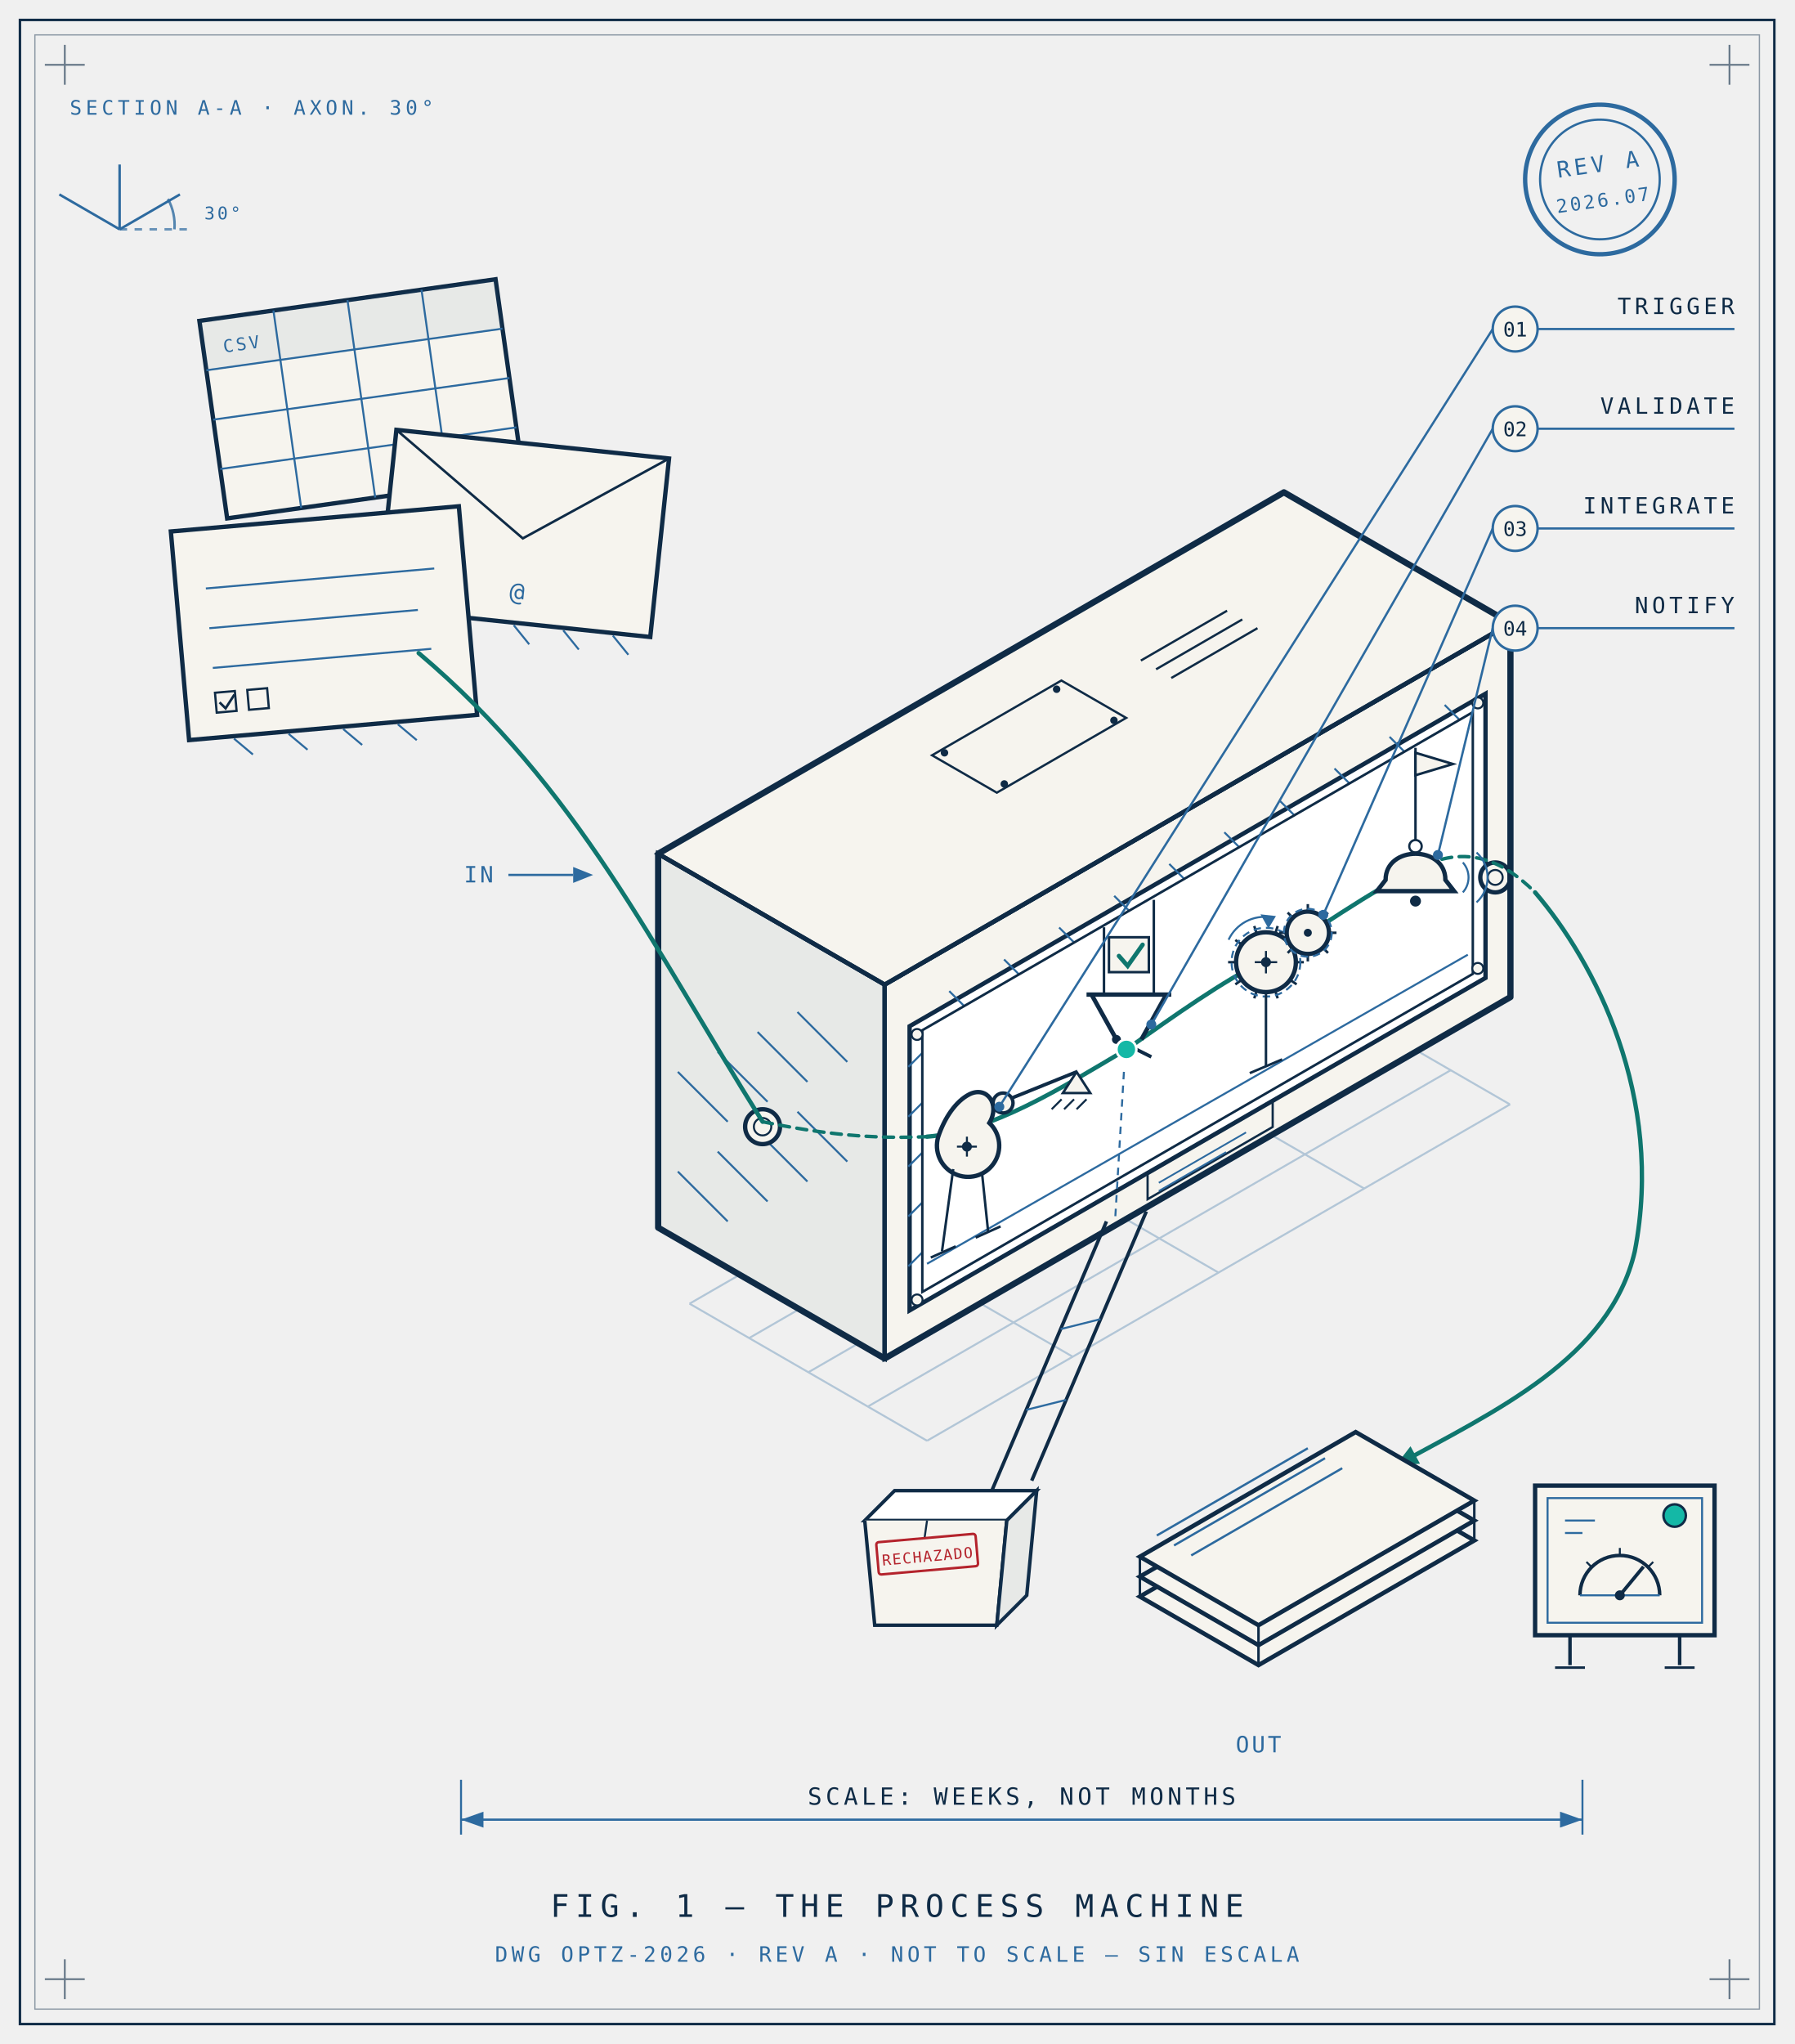
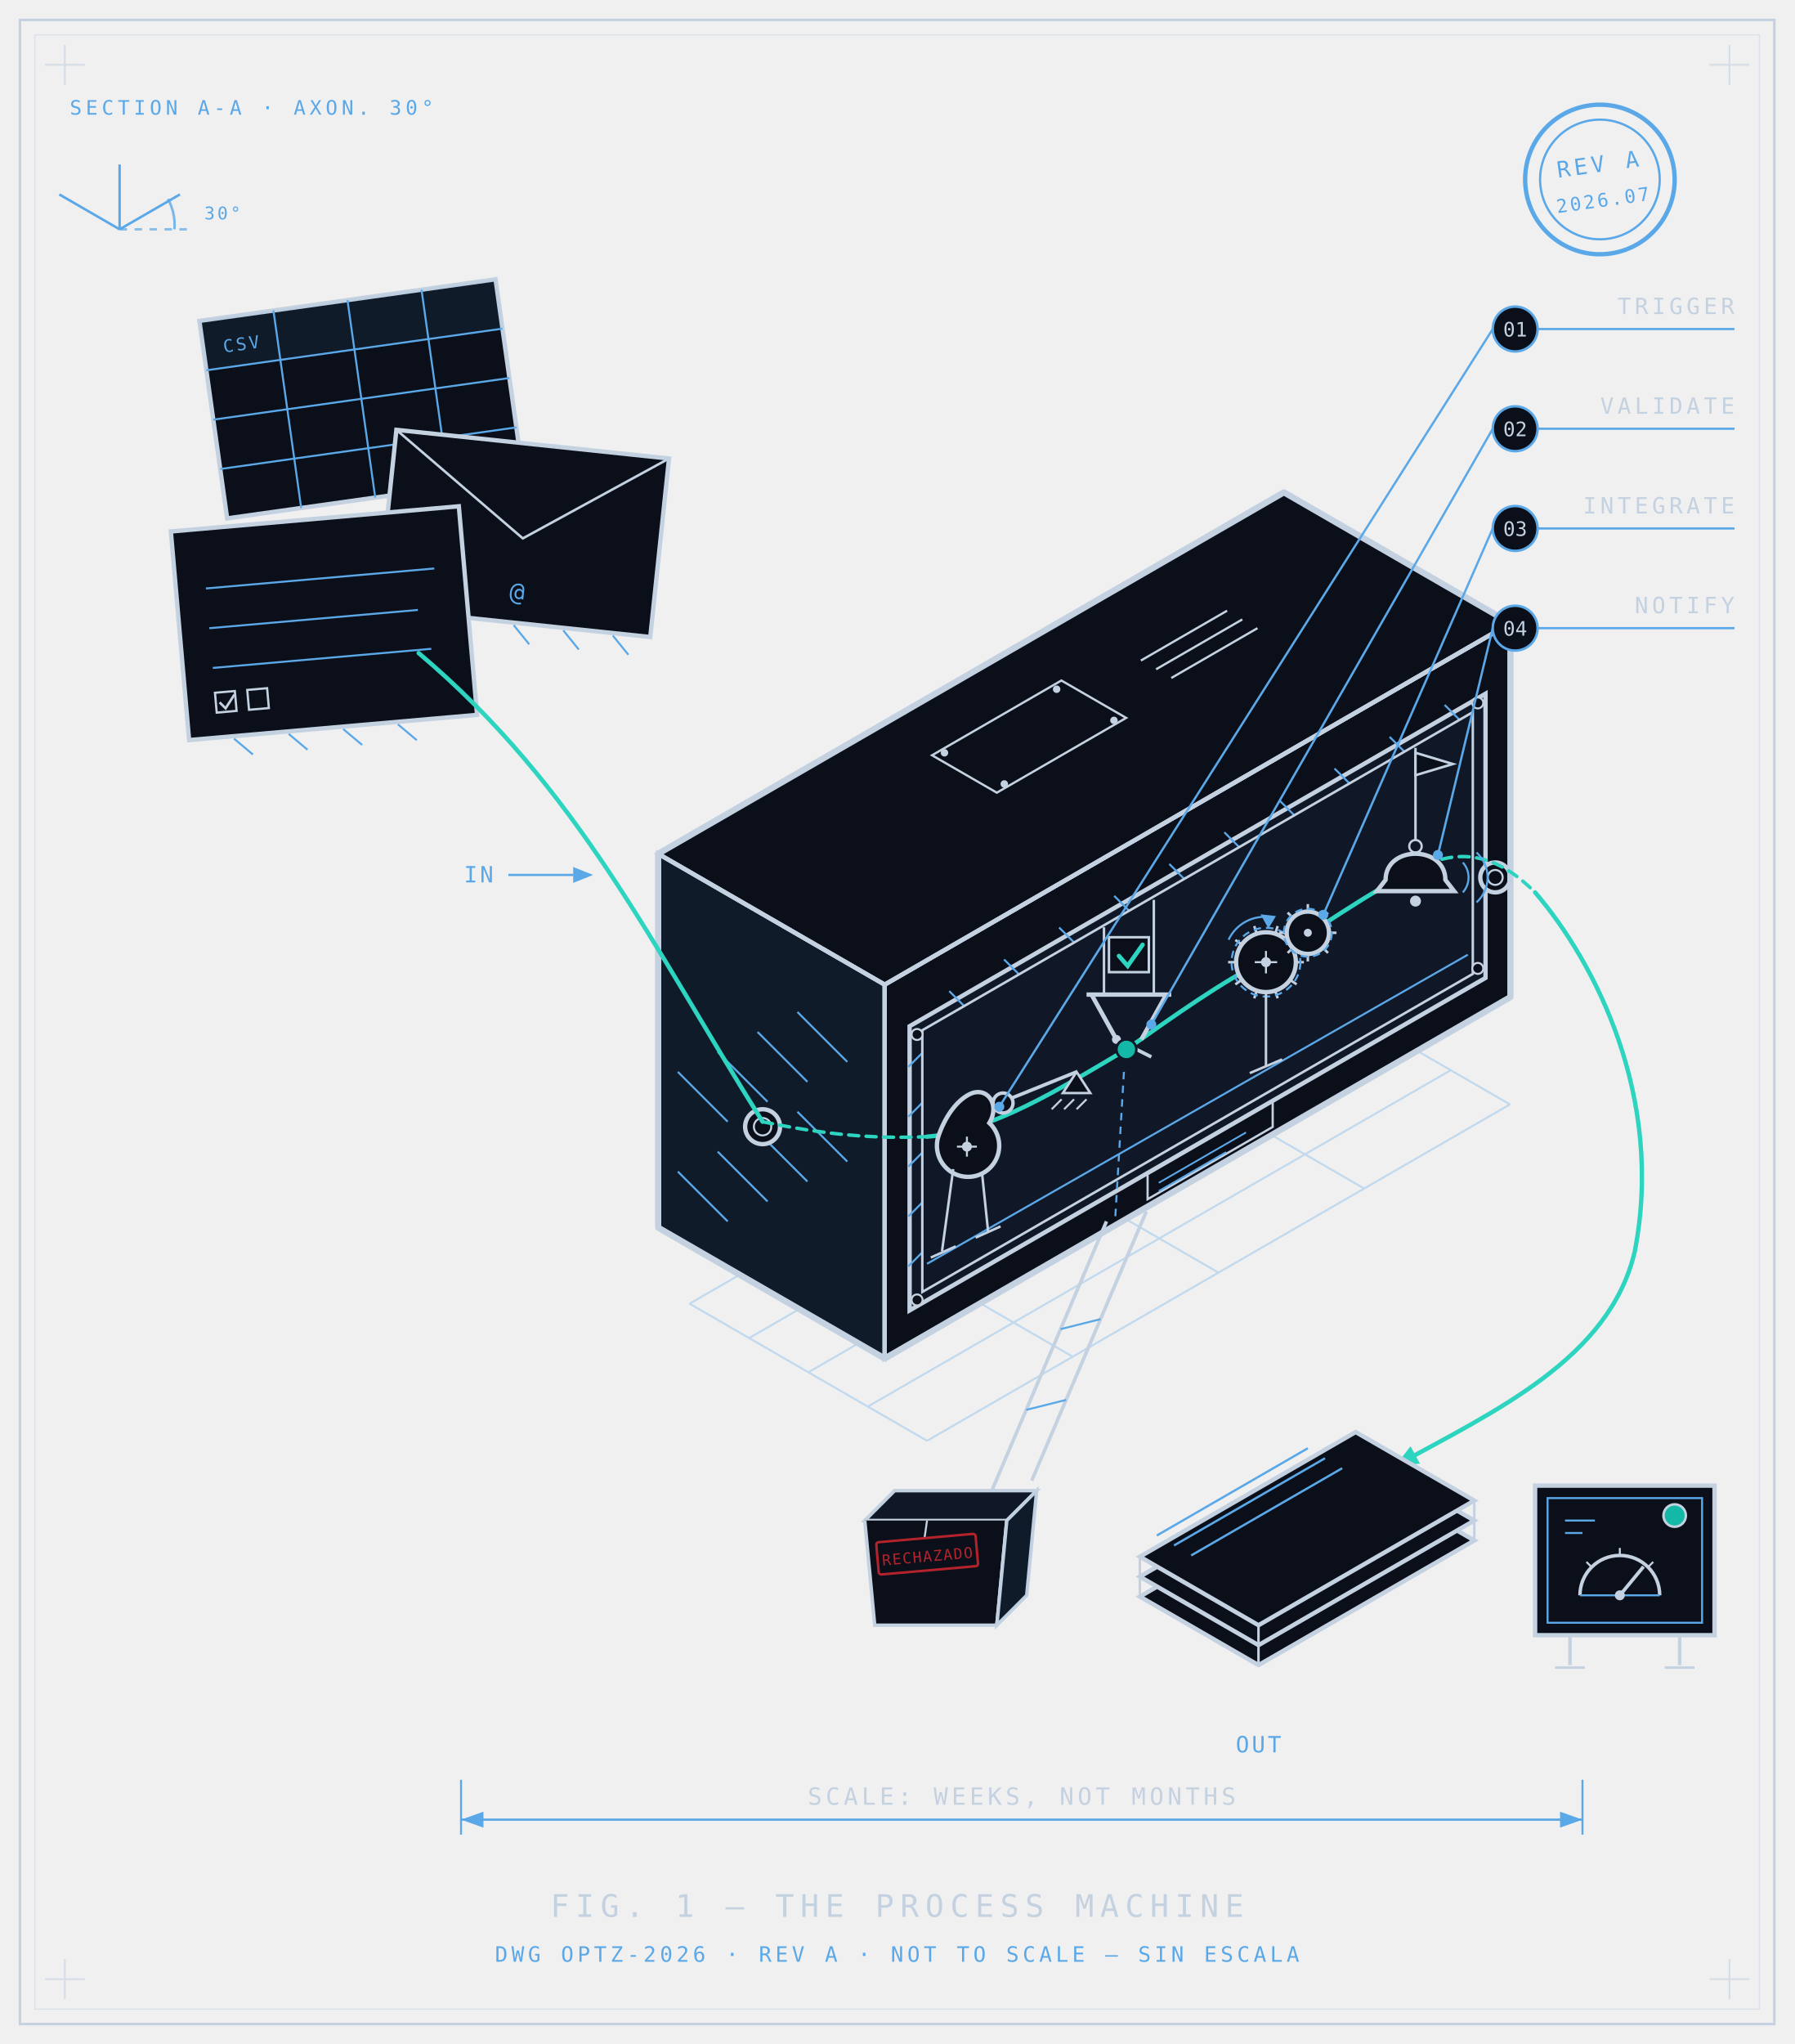
<svg xmlns="http://www.w3.org/2000/svg" viewBox="0 0 720 820" font-family="IBM Plex Mono, monospace" role="img" aria-labelledby="hbT hbD">
  <style>#hb-fig1 path,#hb-fig1 line,#hb-fig1 rect,#hb-fig1 circle,#hb-fig1 polygon{vector-effect:non-scaling-stroke}</style>
  <g id="hb-fig1">
-     <g fill="none" stroke="#0F2B46">
+     <g fill="none" stroke="#C4D1E0">
      <rect x="8" y="8" width="704" height="804" stroke-width="1" />
      <rect x="14" y="14" width="692" height="792" stroke-width="0.5" opacity="0.45" />
      <path stroke-width="0.75" opacity="0.6" d="M18 26H34M26 18V34 M686 26H702M694 18V34 M18 794H34M26 786V802 M686 794H702M694 786V802" />
    </g>
-     <text x="28" y="46" font-size="8" fill="#2D6A9F" letter-spacing="1.6">SECTION A-A · AXON. 30°</text>
-     <g fill="none" stroke="#2D6A9F" stroke-width="1">
+     <text x="28" y="46" font-size="8" fill="#5BA8E8" letter-spacing="1.6">SECTION A-A · AXON. 30°</text>
+     <g fill="none" stroke="#5BA8E8" stroke-width="1">
      <path d="M48 92V66 M48 92L72.2 78 M48 92L23.8 78" />
      <path d="M48 92H78" stroke-dasharray="3 3" opacity="0.7" />
      <path d="M70 92A22 22 0 0 0 67.4 79.8" opacity="0.8" />
    </g>
-     <text x="82" y="88" font-size="7" fill="#2D6A9F" letter-spacing="1">30°</text>
+     <text x="82" y="88" font-size="7" fill="#5BA8E8" letter-spacing="1">30°</text>
    <g transform="rotate(-8 642 72)">
-       <circle cx="642" cy="72" r="30" fill="none" stroke="#2D6A9F" stroke-width="1.75" />
-       <circle cx="642" cy="72" r="24" fill="none" stroke="#2D6A9F" stroke-width="0.9" />
-       <text x="642" y="69" font-size="9" fill="#2D6A9F" text-anchor="middle" letter-spacing="1.5">REV A</text>
-       <text x="642" y="83" font-size="7.5" fill="#2D6A9F" text-anchor="middle" letter-spacing="1">2026.07</text>
-     </g>
-     <g stroke="#2D6A9F" stroke-width="0.8" opacity="0.32" fill="none">
+       <circle cx="642" cy="72" r="30" fill="none" stroke="#5BA8E8" stroke-width="1.75" />
+       <circle cx="642" cy="72" r="24" fill="none" stroke="#5BA8E8" stroke-width="0.9" />
+       <text x="642" y="69" font-size="9" fill="#5BA8E8" text-anchor="middle" letter-spacing="1.5">REV A</text>
+       <text x="642" y="83" font-size="7.5" fill="#5BA8E8" text-anchor="middle" letter-spacing="1">2026.07</text>
+     </g>
+     <g stroke="#5BA8E8" stroke-width="0.8" opacity="0.32" fill="none">
      <path d="M372 578L606 443 M348.2 564.3L582.2 429.3 M324.4 550.5L558.4 415.5 M300.6 536.8L534.6 401.8 M276.7 523L510.7 388" />
      <path d="M372 578L276.7 523 M430.5 544.3L335.2 489.3 M488.9 510.5L393.6 455.5 M547.4 476.8L452.1 421.8 M605.8 443L510.5 388" />
    </g>
    <g class="ill-draw">
      <g transform="rotate(-8 145 160)">
-         <rect x="85" y="120" width="120" height="80" fill="#F6F4EE" stroke="#0F2B46" stroke-width="1.75" />
-         <rect x="85" y="120" width="120" height="20" fill="#2D6A9F" opacity="0.08" />
-         <path d="M85 140H205 M85 160H205 M85 180H205 M115 120V200 M145 120V200 M175 120V200" fill="none" stroke="#2D6A9F" stroke-width="0.8" />
-         <text x="93" y="134" font-size="7" fill="#2D6A9F" letter-spacing="1">CSV</text>
+         <rect x="85" y="120" width="120" height="80" fill="#0A0F1A" stroke="#C4D1E0" stroke-width="1.75" />
+         <rect x="85" y="120" width="120" height="20" fill="#5BA8E8" opacity="0.08" />
+         <path d="M85 140H205 M85 160H205 M85 180H205 M115 120V200 M145 120V200 M175 120V200" fill="none" stroke="#5BA8E8" stroke-width="0.8" />
+         <text x="93" y="134" font-size="7" fill="#5BA8E8" letter-spacing="1">CSV</text>
      </g>
      <g transform="rotate(6 210 214)">
-         <rect x="155" y="178" width="110" height="72" fill="#F6F4EE" stroke="#0F2B46" stroke-width="1.75" />
-         <path d="M155 178L210 216L265 178" fill="none" stroke="#0F2B46" stroke-width="1" />
-         <text x="210" y="241" font-size="10" fill="#2D6A9F" text-anchor="middle">@</text>
-         <path d="M250 251l7 7 M230 251l7 7 M210 251l7 7" stroke="#2D6A9F" stroke-width="0.8" />
+         <rect x="155" y="178" width="110" height="72" fill="#0A0F1A" stroke="#C4D1E0" stroke-width="1.75" />
+         <path d="M155 178L210 216L265 178" fill="none" stroke="#C4D1E0" stroke-width="1" />
+         <text x="210" y="241" font-size="10" fill="#5BA8E8" text-anchor="middle">@</text>
+         <path d="M250 251l7 7 M230 251l7 7 M210 251l7 7" stroke="#5BA8E8" stroke-width="0.8" />
      </g>
      <g transform="rotate(-5 130 250)">
-         <rect x="72" y="208" width="116" height="84" fill="#F6F4EE" stroke="#0F2B46" stroke-width="1.75" />
-         <path d="M84 232H176 M84 248H168 M84 264H172" fill="none" stroke="#2D6A9F" stroke-width="0.8" />
-         <rect x="84" y="274" width="8" height="8" fill="none" stroke="#0F2B46" stroke-width="0.9" />
-         <rect x="97" y="274" width="8" height="8" fill="none" stroke="#0F2B46" stroke-width="0.9" />
-         <path d="M85.5 278l2.2 2.6 4-5.2" fill="none" stroke="#0F2B46" stroke-width="1" />
-         <path d="M90 293l7 7 M112 293l7 7 M134 293l7 7 M156 293l7 7" stroke="#2D6A9F" stroke-width="0.8" />
-       </g>
-     </g>
-     <text x="198" y="354" font-size="9" fill="#2D6A9F" text-anchor="end" letter-spacing="1">IN</text>
-     <path d="M204 351H230" stroke="#2D6A9F" stroke-width="0.9" />
-     <polygon points="238,351 230,347.8 230,354.2" fill="#2D6A9F" />
-     <g class="ill-draw">
-       <path d="M355 545L606.1 400L606.1 250L355 395Z" fill="#F6F4EE" stroke="#0F2B46" stroke-width="1.75" />
-       <path d="M355 545L264.1 492.5L264.1 342.5L355 395Z" fill="#F6F4EE" stroke="#0F2B46" stroke-width="1.75" />
-       <path d="M355 395L606.1 250L515.2 197.5L264.1 342.5Z" fill="#F6F4EE" stroke="#0F2B46" stroke-width="1.75" />
-       <path d="M355 545L264.1 492.5L264.1 342.5L355 395Z" fill="#2D6A9F" opacity="0.08" stroke="none" />
-       <path d="M272 470l20 20 M288 462l20 20 M304 454l20 20 M320 446l20 20 M272 430l20 20 M288 422l20 20 M304 414l20 20 M320 406l20 20" stroke="#2D6A9F" stroke-width="0.8" fill="none" />
-       <path d="M400 318L451.9 288L425.9 273L374 303Z" fill="none" stroke="#0F2B46" stroke-width="0.9" />
-       <circle cx="403" cy="314.5" r="1.5" fill="#0F2B46" />
-       <circle cx="447" cy="289" r="1.5" fill="#0F2B46" />
-       <circle cx="424" cy="276.5" r="1.5" fill="#0F2B46" />
-       <circle cx="379" cy="302" r="1.5" fill="#0F2B46" />
-       <path d="M470 272L504.6 252 M463.9 268.5L498.5 248.5 M457.8 265L492.4 245" stroke="#0F2B46" stroke-width="0.9" fill="none" />
-       <path d="M365 525.7L596.1 392.3L596.1 278.3L365 411.7Z" fill="#FFFFFF" stroke="#0F2B46" stroke-width="1.75" />
-       <g stroke="#2D6A9F" stroke-width="0.8" fill="none">
+         <rect x="72" y="208" width="116" height="84" fill="#0A0F1A" stroke="#C4D1E0" stroke-width="1.75" />
+         <path d="M84 232H176 M84 248H168 M84 264H172" fill="none" stroke="#5BA8E8" stroke-width="0.8" />
+         <rect x="84" y="274" width="8" height="8" fill="none" stroke="#C4D1E0" stroke-width="0.9" />
+         <rect x="97" y="274" width="8" height="8" fill="none" stroke="#C4D1E0" stroke-width="0.9" />
+         <path d="M85.5 278l2.2 2.6 4-5.2" fill="none" stroke="#C4D1E0" stroke-width="1" />
+         <path d="M90 293l7 7 M112 293l7 7 M134 293l7 7 M156 293l7 7" stroke="#5BA8E8" stroke-width="0.8" />
+       </g>
+     </g>
+     <text x="198" y="354" font-size="9" fill="#5BA8E8" text-anchor="end" letter-spacing="1">IN</text>
+     <path d="M204 351H230" stroke="#5BA8E8" stroke-width="0.9" />
+     <polygon points="238,351 230,347.8 230,354.2" fill="#5BA8E8" />
+     <g class="ill-draw">
+       <path d="M355 545L606.1 400L606.1 250L355 395Z" fill="#0A0F1A" stroke="#C4D1E0" stroke-width="1.75" />
+       <path d="M355 545L264.1 492.5L264.1 342.5L355 395Z" fill="#0A0F1A" stroke="#C4D1E0" stroke-width="1.75" />
+       <path d="M355 395L606.1 250L515.2 197.5L264.1 342.5Z" fill="#0A0F1A" stroke="#C4D1E0" stroke-width="1.75" />
+       <path d="M355 545L264.1 492.5L264.1 342.5L355 395Z" fill="#5BA8E8" opacity="0.08" stroke="none" />
+       <path d="M272 470l20 20 M288 462l20 20 M304 454l20 20 M320 446l20 20 M272 430l20 20 M288 422l20 20 M304 414l20 20 M320 406l20 20" stroke="#5BA8E8" stroke-width="0.8" fill="none" />
+       <path d="M400 318L451.9 288L425.9 273L374 303Z" fill="none" stroke="#C4D1E0" stroke-width="0.9" />
+       <circle cx="403" cy="314.5" r="1.5" fill="#C4D1E0" />
+       <circle cx="447" cy="289" r="1.5" fill="#C4D1E0" />
+       <circle cx="424" cy="276.5" r="1.5" fill="#C4D1E0" />
+       <circle cx="379" cy="302" r="1.5" fill="#C4D1E0" />
+       <path d="M470 272L504.6 252 M463.9 268.5L498.5 248.5 M457.8 265L492.4 245" stroke="#C4D1E0" stroke-width="0.9" fill="none" />
+       <path d="M365 525.7L596.1 392.3L596.1 278.3L365 411.7Z" fill="#101828" stroke="#C4D1E0" stroke-width="1.75" />
+       <g stroke="#5BA8E8" stroke-width="0.8" fill="none">
        <path d="M380.9 397.6l6 6 M402.9 384.9l6 6 M425 372.1l6 6 M447.1 359.4l6 6 M469.2 346.6l6 6 M491.3 333.9l6 6 M513.4 321.1l6 6 M535.5 308.3l6 6 M557.6 295.6l6 6 M579.7 282.8l6 6" />
        <path d="M364.5 428l6-6 M364.5 448l6-6 M364.5 468l6-6 M364.5 488l6-6 M364.5 508l6-6" />
      </g>
-       <path d="M370.1 518.3L591 390.7L591 285.7L370.1 413.3Z" fill="#FFFFFF" stroke="#0F2B46" stroke-width="1" />
-       <circle cx="368" cy="521.5" r="2.2" fill="#F6F4EE" stroke="#0F2B46" stroke-width="0.8" />
-       <circle cx="593" cy="388.5" r="2.2" fill="#F6F4EE" stroke="#0F2B46" stroke-width="0.8" />
-       <circle cx="593" cy="282" r="2.2" fill="#F6F4EE" stroke="#0F2B46" stroke-width="0.8" />
-       <circle cx="368" cy="415" r="2.2" fill="#F6F4EE" stroke="#0F2B46" stroke-width="0.8" />
-       <path d="M372 507L589 383" stroke="#2D6A9F" stroke-width="0.8" fill="none" />
-       <path d="M460.5 481.1L510.7 452.1L510.7 442.1L460.5 471.1Z" fill="#F6F4EE" stroke="#0F2B46" stroke-width="0.9" />
-       <path d="M465 474.5L500 454.3 M465 477.8L492 462.2" stroke="#2D6A9F" stroke-width="0.7" fill="none" />
-       <circle cx="306" cy="452" r="7" fill="#F6F4EE" stroke="#0F2B46" stroke-width="1.75" />
-       <circle cx="306" cy="452" r="3.5" fill="none" stroke="#0F2B46" stroke-width="0.8" />
-       <circle cx="600" cy="352" r="6" fill="#F6F4EE" stroke="#0F2B46" stroke-width="1.75" />
-       <circle cx="600" cy="352" r="3" fill="none" stroke="#0F2B46" stroke-width="0.8" />
-       <path d="M355 545L606.1 400L606.1 250L515.2 197.5L264.1 342.5L264.1 492.5Z" fill="none" stroke="#0F2B46" stroke-width="2.5" stroke-linejoin="round" />
-       <path d="M355 545V395 M355 395L606.1 250 M355 395L264.1 342.5" fill="none" stroke="#0F2B46" stroke-width="1.75" />
+       <path d="M370.1 518.3L591 390.7L591 285.7L370.1 413.3Z" fill="#101828" stroke="#C4D1E0" stroke-width="1" />
+       <circle cx="368" cy="521.5" r="2.2" fill="#0A0F1A" stroke="#C4D1E0" stroke-width="0.8" />
+       <circle cx="593" cy="388.5" r="2.2" fill="#0A0F1A" stroke="#C4D1E0" stroke-width="0.8" />
+       <circle cx="593" cy="282" r="2.2" fill="#0A0F1A" stroke="#C4D1E0" stroke-width="0.8" />
+       <circle cx="368" cy="415" r="2.2" fill="#0A0F1A" stroke="#C4D1E0" stroke-width="0.8" />
+       <path d="M372 507L589 383" stroke="#5BA8E8" stroke-width="0.8" fill="none" />
+       <path d="M460.5 481.1L510.7 452.1L510.7 442.1L460.5 471.1Z" fill="#0A0F1A" stroke="#C4D1E0" stroke-width="0.9" />
+       <path d="M465 474.5L500 454.3 M465 477.8L492 462.2" stroke="#5BA8E8" stroke-width="0.7" fill="none" />
+       <circle cx="306" cy="452" r="7" fill="#0A0F1A" stroke="#C4D1E0" stroke-width="1.75" />
+       <circle cx="306" cy="452" r="3.5" fill="none" stroke="#C4D1E0" stroke-width="0.8" />
+       <circle cx="600" cy="352" r="6" fill="#0A0F1A" stroke="#C4D1E0" stroke-width="1.75" />
+       <circle cx="600" cy="352" r="3" fill="none" stroke="#C4D1E0" stroke-width="0.8" />
+       <path d="M355 545L606.1 400L606.1 250L515.2 197.5L264.1 342.5L264.1 492.5Z" fill="none" stroke="#C4D1E0" stroke-width="2.5" stroke-linejoin="round" />
+       <path d="M355 545V395 M355 395L606.1 250 M355 395L264.1 342.5" fill="none" stroke="#C4D1E0" stroke-width="1.75" />
    </g>
    <path id="hb-flow-path" data-role="flow-motion" fill="none" stroke="none" d="M168 262C232 316 262 380 306 450C330 455 350 457 372 456C398 454 425 437 452 421C472 407 490 394 508 385C528 374 548 358 572 347C588 340 602 344 616 358C640 386 668 440 656 502C646 545 600 566 560 588" />
-     <g fill="none" stroke="#0F766E" stroke-linecap="round">
+     <g fill="none" stroke="#2DD4BF" stroke-linecap="round">
      <path class="ill-draw" stroke-width="1.75" d="M168 262C232 316 262 380 306 450" />
      <path class="ill-draw" stroke-width="1.4" stroke-dasharray="4 3" d="M306 450C330 455 350 457 372 456" />
      <path class="ill-draw" stroke-width="1.75" d="M372 456C398 454 425 437 452 421C472 407 490 394 508 385C528 374 548 358 572 347" />
      <path class="ill-draw" stroke-width="1.4" stroke-dasharray="4 3" d="M572 347C588 340 602 344 616 358" />
      <path class="ill-draw" stroke-width="1.75" d="M616 358C640 386 668 440 656 502C646 545 600 566 560 588" />
    </g>
-     <polygon points="560,588 566,580.2 569.8,587.2" fill="#0F766E" />
-     <g class="ill-draw">
-       <circle cx="388" cy="460" r="8.5" fill="none" stroke="#2D6A9F" stroke-width="0.8" stroke-dasharray="3 2" />
-       <path d="M376.5 456A12.5 12.5 0 1 0 397 450.5C401.5 443 396 435.5 389 439C383.5 441.8 379 448.5 376.5 456Z" fill="#F6F4EE" stroke="#0F2B46" stroke-width="1.75" />
-       <circle cx="388" cy="460" r="2" fill="#0F2B46" />
-       <path d="M384 460H392 M388 456V464" stroke="#0F2B46" stroke-width="0.8" fill="none" />
-       <circle cx="402.5" cy="442.5" r="4" fill="#F6F4EE" stroke="#0F2B46" stroke-width="1.4" />
-       <path d="M406 440.5L432 430" stroke="#0F2B46" stroke-width="1.4" fill="none" />
-       <path d="M432 430L426.5 438.5H437.5Z" fill="#F6F4EE" stroke="#0F2B46" stroke-width="1" />
-       <path d="M426 441l-4 4 M431 441l-4 4 M436 441l-4 4" stroke="#0F2B46" stroke-width="0.8" fill="none" />
-       <path d="M382.5 469L378 502 M394 470L396.5 494" stroke="#0F2B46" stroke-width="1" fill="none" />
-       <path d="M373.5 504.5L383.5 500 M391.5 496.5L401.5 492" stroke="#0F2B46" stroke-width="1" fill="none" />
-       <path d="M443 399V372 M463 399V361" stroke="#0F2B46" stroke-width="1" fill="none" />
-       <path d="M436 399H470" stroke="#0F2B46" stroke-width="1.75" fill="none" />
-       <path d="M438 399L448 417 M468 399L458 417" stroke="#0F2B46" stroke-width="1.75" fill="none" />
-       <path d="M448 417L462 424" stroke="#0F2B46" stroke-width="1.4" fill="none" />
-       <circle cx="448" cy="417" r="1.8" fill="#0F2B46" />
-       <rect x="445" y="376" width="16" height="14" fill="#F6F4EE" stroke="#0F2B46" stroke-width="1" />
-       <path d="M449 383.5L452.5 387.5L458.5 379" fill="none" stroke="#0F766E" stroke-width="1.75" stroke-linecap="round" />
-       <path d="M451 430L447.5 489" stroke="#2D6A9F" stroke-width="0.8" stroke-dasharray="3 2.5" fill="none" />
-       <circle cx="508" cy="386" r="12" fill="#F6F4EE" stroke="#0F2B46" stroke-width="1.75" />
-       <path d="M520 386L523.2 386 M517.7 378.9L520.3 377.1 M511.7 374.6L512.7 371.5 M504.3 374.6L503.3 371.5 M498.3 378.9L495.7 377.1 M496 386L492.8 386 M498.3 393.1L495.7 394.9 M504.3 397.4L503.3 400.5 M511.7 397.4L512.7 400.5 M517.7 393.1L520.3 394.9" stroke="#0F2B46" stroke-width="1" fill="none" />
-       <circle cx="508" cy="386" r="13.8" fill="none" stroke="#2D6A9F" stroke-width="0.8" stroke-dasharray="3 2" />
-       <circle cx="508" cy="386" r="2" fill="#0F2B46" />
-       <path d="M503.5 386H512.5 M508 381.5V390.5" stroke="#0F2B46" stroke-width="0.8" fill="none" />
-       <circle cx="524.8" cy="374.2" r="8.5" fill="#F6F4EE" stroke="#0F2B46" stroke-width="1.75" />
-       <path d="M533.3 374.2L536.3 374.2 M530.8 368.2L532.9 366.1 M524.8 365.7L524.8 362.7 M518.8 368.2L516.7 366.1 M516.3 374.2L513.3 374.2 M518.8 380.2L516.7 382.3 M524.8 382.7L524.8 385.7 M530.8 380.2L532.9 382.3" stroke="#0F2B46" stroke-width="1" fill="none" />
-       <circle cx="524.8" cy="374.2" r="9.6" fill="none" stroke="#2D6A9F" stroke-width="0.8" stroke-dasharray="3 2" />
-       <circle cx="524.8" cy="374.2" r="1.6" fill="#0F2B46" />
-       <path d="M493 377A16 16 0 0 1 510 368" fill="none" stroke="#2D6A9F" stroke-width="0.8" />
-       <polygon points="512,367.5 505.8,366.8 509,372.5" fill="#2D6A9F" />
-       <path d="M508 398V428" stroke="#0F2B46" stroke-width="1" fill="none" />
-       <path d="M501.5 430.5L514.5 425" stroke="#0F2B46" stroke-width="1" fill="none" />
-       <path d="M568 337V300" stroke="#0F2B46" stroke-width="1" fill="none" />
-       <path d="M568 302L583 306.5L568 311Z" fill="#F6F4EE" stroke="#0F2B46" stroke-width="1" />
-       <path d="M556 353C556 339 580 339 580 353L583.5 357.5H552.5Z" fill="#F6F4EE" stroke="#0F2B46" stroke-width="1.75" />
-       <circle cx="568" cy="339.5" r="2.5" fill="none" stroke="#0F2B46" stroke-width="0.9" />
-       <circle cx="568" cy="361.5" r="2.2" fill="#0F2B46" />
-       <path d="M587 346a9 9 0 0 1 0 12 M592.5 342a13.5 13.5 0 0 1 0 20" fill="none" stroke="#2D6A9F" stroke-width="0.8" />
-     </g>
-     <g class="ill-draw">
-       <path d="M444 490L398 598 M460 486L414 594" stroke="#0F2B46" stroke-width="1.4" fill="none" />
-       <path d="M425.6 533.2L441.6 529.2 M411.8 565.6L427.8 561.6" stroke="#2D6A9F" stroke-width="0.8" fill="none" />
-       <path d="M359 598L416 598L404 610L347 610Z" fill="#FFFFFF" stroke="#0F2B46" stroke-width="1.4" />
-       <path d="M347 610L351 652L400 652L404 610" fill="#F6F4EE" stroke="#0F2B46" stroke-width="1.4" />
-       <path d="M404 610L416 598L412 640L400 652Z" fill="#F6F4EE" stroke="#0F2B46" stroke-width="1.4" />
-       <path d="M404 610L416 598L412 640L400 652Z" fill="#2D6A9F" opacity="0.08" stroke="none" />
-       <path d="M372 610L371 617" stroke="#0F2B46" stroke-width="0.8" fill="none" />
+     <polygon points="560,588 566,580.2 569.8,587.2" fill="#2DD4BF" />
+     <g class="ill-draw">
+       <circle cx="388" cy="460" r="8.5" fill="none" stroke="#5BA8E8" stroke-width="0.8" stroke-dasharray="3 2" />
+       <path d="M376.5 456A12.5 12.5 0 1 0 397 450.5C401.5 443 396 435.5 389 439C383.5 441.8 379 448.5 376.5 456Z" fill="#0A0F1A" stroke="#C4D1E0" stroke-width="1.75" />
+       <circle cx="388" cy="460" r="2" fill="#C4D1E0" />
+       <path d="M384 460H392 M388 456V464" stroke="#C4D1E0" stroke-width="0.8" fill="none" />
+       <circle cx="402.5" cy="442.5" r="4" fill="#0A0F1A" stroke="#C4D1E0" stroke-width="1.4" />
+       <path d="M406 440.5L432 430" stroke="#C4D1E0" stroke-width="1.4" fill="none" />
+       <path d="M432 430L426.5 438.5H437.5Z" fill="#0A0F1A" stroke="#C4D1E0" stroke-width="1" />
+       <path d="M426 441l-4 4 M431 441l-4 4 M436 441l-4 4" stroke="#C4D1E0" stroke-width="0.8" fill="none" />
+       <path d="M382.5 469L378 502 M394 470L396.5 494" stroke="#C4D1E0" stroke-width="1" fill="none" />
+       <path d="M373.5 504.5L383.5 500 M391.5 496.5L401.5 492" stroke="#C4D1E0" stroke-width="1" fill="none" />
+       <path d="M443 399V372 M463 399V361" stroke="#C4D1E0" stroke-width="1" fill="none" />
+       <path d="M436 399H470" stroke="#C4D1E0" stroke-width="1.75" fill="none" />
+       <path d="M438 399L448 417 M468 399L458 417" stroke="#C4D1E0" stroke-width="1.75" fill="none" />
+       <path d="M448 417L462 424" stroke="#C4D1E0" stroke-width="1.4" fill="none" />
+       <circle cx="448" cy="417" r="1.8" fill="#C4D1E0" />
+       <rect x="445" y="376" width="16" height="14" fill="#0A0F1A" stroke="#C4D1E0" stroke-width="1" />
+       <path d="M449 383.5L452.5 387.5L458.5 379" fill="none" stroke="#2DD4BF" stroke-width="1.75" stroke-linecap="round" />
+       <path d="M451 430L447.5 489" stroke="#5BA8E8" stroke-width="0.8" stroke-dasharray="3 2.5" fill="none" />
+       <circle cx="508" cy="386" r="12" fill="#0A0F1A" stroke="#C4D1E0" stroke-width="1.75" />
+       <path d="M520 386L523.2 386 M517.7 378.9L520.3 377.1 M511.7 374.6L512.7 371.5 M504.3 374.6L503.3 371.5 M498.3 378.9L495.7 377.1 M496 386L492.8 386 M498.3 393.1L495.7 394.9 M504.3 397.4L503.3 400.5 M511.7 397.4L512.7 400.5 M517.7 393.1L520.3 394.9" stroke="#C4D1E0" stroke-width="1" fill="none" />
+       <circle cx="508" cy="386" r="13.8" fill="none" stroke="#5BA8E8" stroke-width="0.8" stroke-dasharray="3 2" />
+       <circle cx="508" cy="386" r="2" fill="#C4D1E0" />
+       <path d="M503.5 386H512.5 M508 381.5V390.5" stroke="#C4D1E0" stroke-width="0.8" fill="none" />
+       <circle cx="524.8" cy="374.2" r="8.5" fill="#0A0F1A" stroke="#C4D1E0" stroke-width="1.75" />
+       <path d="M533.3 374.2L536.3 374.2 M530.8 368.2L532.9 366.1 M524.8 365.7L524.8 362.7 M518.8 368.2L516.7 366.1 M516.3 374.2L513.3 374.2 M518.8 380.2L516.7 382.3 M524.8 382.7L524.8 385.7 M530.8 380.2L532.9 382.3" stroke="#C4D1E0" stroke-width="1" fill="none" />
+       <circle cx="524.8" cy="374.2" r="9.6" fill="none" stroke="#5BA8E8" stroke-width="0.8" stroke-dasharray="3 2" />
+       <circle cx="524.8" cy="374.2" r="1.6" fill="#C4D1E0" />
+       <path d="M493 377A16 16 0 0 1 510 368" fill="none" stroke="#5BA8E8" stroke-width="0.8" />
+       <polygon points="512,367.5 505.8,366.8 509,372.5" fill="#5BA8E8" />
+       <path d="M508 398V428" stroke="#C4D1E0" stroke-width="1" fill="none" />
+       <path d="M501.5 430.5L514.5 425" stroke="#C4D1E0" stroke-width="1" fill="none" />
+       <path d="M568 337V300" stroke="#C4D1E0" stroke-width="1" fill="none" />
+       <path d="M568 302L583 306.5L568 311Z" fill="#0A0F1A" stroke="#C4D1E0" stroke-width="1" />
+       <path d="M556 353C556 339 580 339 580 353L583.5 357.5H552.5Z" fill="#0A0F1A" stroke="#C4D1E0" stroke-width="1.75" />
+       <circle cx="568" cy="339.5" r="2.5" fill="none" stroke="#C4D1E0" stroke-width="0.9" />
+       <circle cx="568" cy="361.5" r="2.2" fill="#C4D1E0" />
+       <path d="M587 346a9 9 0 0 1 0 12 M592.5 342a13.5 13.5 0 0 1 0 20" fill="none" stroke="#5BA8E8" stroke-width="0.8" />
+     </g>
+     <g class="ill-draw">
+       <path d="M444 490L398 598 M460 486L414 594" stroke="#C4D1E0" stroke-width="1.4" fill="none" />
+       <path d="M425.6 533.2L441.6 529.2 M411.8 565.6L427.8 561.6" stroke="#5BA8E8" stroke-width="0.8" fill="none" />
+       <path d="M359 598L416 598L404 610L347 610Z" fill="#101828" stroke="#C4D1E0" stroke-width="1.4" />
+       <path d="M347 610L351 652L400 652L404 610" fill="#0A0F1A" stroke="#C4D1E0" stroke-width="1.4" />
+       <path d="M404 610L416 598L412 640L400 652Z" fill="#0A0F1A" stroke="#C4D1E0" stroke-width="1.4" />
+       <path d="M404 610L416 598L412 640L400 652Z" fill="#5BA8E8" opacity="0.08" stroke="none" />
+       <path d="M372 610L371 617" stroke="#C4D1E0" stroke-width="0.8" fill="none" />
      <g transform="rotate(-5 372 623)">
-         <rect x="352" y="617" width="40" height="13" rx="1" fill="#F6F4EE" stroke="#B4232C" stroke-width="1" />
+         <rect x="352" y="617" width="40" height="13" rx="1" fill="#0A0F1A" stroke="#B4232C" stroke-width="1" />
        <text x="372" y="626.5" font-size="6" fill="#B4232C" text-anchor="middle" letter-spacing="0.5">RECHAZADO</text>
      </g>
    </g>
    <g class="ill-draw">
-       <path d="M505 668L591.6 618L544 590.5L457.4 640.5Z" fill="#F6F4EE" stroke="#0F2B46" stroke-width="1.75" />
-       <path d="M505 660L591.6 610L544 582.5L457.4 632.5Z" fill="#F6F4EE" stroke="#0F2B46" stroke-width="1.75" />
-       <path d="M505 652L591.6 602L544 574.5L457.4 624.5Z" fill="#F6F4EE" stroke="#0F2B46" stroke-width="1.75" />
-       <path d="M505 668V652 M591.6 618V602 M457.4 640.5V624.5" stroke="#0F2B46" stroke-width="1" fill="none" />
-       <path d="M478 624L538.6 589 M471.1 620L531.7 585 M464.2 616L524.8 581" stroke="#2D6A9F" stroke-width="0.9" fill="none" />
-       <path d="M630 656V668 M674 656V668" stroke="#0F2B46" stroke-width="1.4" fill="none" />
-       <path d="M624 669H636 M668 669H680" stroke="#0F2B46" stroke-width="1" fill="none" />
-       <rect x="616" y="596" width="72" height="60" fill="#F6F4EE" stroke="#0F2B46" stroke-width="1.75" />
-       <rect x="621" y="601" width="62" height="50" fill="none" stroke="#2D6A9F" stroke-width="0.8" />
-       <path d="M634 640A16 16 0 0 1 666 640" fill="none" stroke="#0F2B46" stroke-width="1.4" />
-       <path d="M634 640H666" stroke="#2D6A9F" stroke-width="0.8" fill="none" />
-       <path d="M638.7 628.7L636.6 626.6 M650 624V621 M661.3 628.7L663.4 626.6" stroke="#0F2B46" stroke-width="0.8" fill="none" />
-       <path d="M650 640L659.5 628.5" stroke="#0F2B46" stroke-width="1.4" fill="none" />
-       <circle cx="650" cy="640" r="2" fill="#0F2B46" />
-       <path d="M628 610H640 M628 615H635" stroke="#2D6A9F" stroke-width="0.8" fill="none" />
-     </g>
-     <circle class="ill-live" cx="672" cy="608" r="4.5" fill="#14B8A6" stroke="#0F2B46" stroke-width="1" />
-     <text x="505" y="703" font-size="9" fill="#2D6A9F" text-anchor="middle" letter-spacing="1">OUT</text>
-     <g class="ill-draw" stroke="#2D6A9F" stroke-width="0.9" fill="none">
+       <path d="M505 668L591.6 618L544 590.5L457.4 640.5Z" fill="#0A0F1A" stroke="#C4D1E0" stroke-width="1.75" />
+       <path d="M505 660L591.6 610L544 582.5L457.4 632.5Z" fill="#0A0F1A" stroke="#C4D1E0" stroke-width="1.75" />
+       <path d="M505 652L591.6 602L544 574.5L457.4 624.5Z" fill="#0A0F1A" stroke="#C4D1E0" stroke-width="1.75" />
+       <path d="M505 668V652 M591.6 618V602 M457.4 640.5V624.5" stroke="#C4D1E0" stroke-width="1" fill="none" />
+       <path d="M478 624L538.6 589 M471.1 620L531.7 585 M464.2 616L524.8 581" stroke="#5BA8E8" stroke-width="0.9" fill="none" />
+       <path d="M630 656V668 M674 656V668" stroke="#C4D1E0" stroke-width="1.4" fill="none" />
+       <path d="M624 669H636 M668 669H680" stroke="#C4D1E0" stroke-width="1" fill="none" />
+       <rect x="616" y="596" width="72" height="60" fill="#0A0F1A" stroke="#C4D1E0" stroke-width="1.75" />
+       <rect x="621" y="601" width="62" height="50" fill="none" stroke="#5BA8E8" stroke-width="0.8" />
+       <path d="M634 640A16 16 0 0 1 666 640" fill="none" stroke="#C4D1E0" stroke-width="1.4" />
+       <path d="M634 640H666" stroke="#5BA8E8" stroke-width="0.8" fill="none" />
+       <path d="M638.7 628.7L636.6 626.6 M650 624V621 M661.3 628.7L663.4 626.6" stroke="#C4D1E0" stroke-width="0.8" fill="none" />
+       <path d="M650 640L659.5 628.5" stroke="#C4D1E0" stroke-width="1.4" fill="none" />
+       <circle cx="650" cy="640" r="2" fill="#C4D1E0" />
+       <path d="M628 610H640 M628 615H635" stroke="#5BA8E8" stroke-width="0.8" fill="none" />
+     </g>
+     <circle class="ill-live" cx="672" cy="608" r="4.5" fill="#14B8A6" stroke="#C4D1E0" stroke-width="1" />
+     <text x="505" y="703" font-size="9" fill="#5BA8E8" text-anchor="middle" letter-spacing="1">OUT</text>
+     <g class="ill-draw" stroke="#5BA8E8" stroke-width="0.9" fill="none">
      <path d="M401 444L599 132 M617 132H696" />
      <path d="M462 411L599 172 M617 172H696" />
      <path d="M531 367L599 212 M617 212H696" />
      <path d="M577 343L599 252 M617 252H696" />
    </g>
-     <circle cx="401" cy="444" r="2" fill="#2D6A9F" />
-     <circle cx="462" cy="411" r="2" fill="#2D6A9F" />
-     <circle cx="531" cy="367" r="2" fill="#2D6A9F" />
-     <circle cx="577" cy="343" r="2" fill="#2D6A9F" />
-     <g fill="#F6F4EE" stroke="#2D6A9F" stroke-width="1">
+     <circle cx="401" cy="444" r="2" fill="#5BA8E8" />
+     <circle cx="462" cy="411" r="2" fill="#5BA8E8" />
+     <circle cx="531" cy="367" r="2" fill="#5BA8E8" />
+     <circle cx="577" cy="343" r="2" fill="#5BA8E8" />
+     <g fill="#0A0F1A" stroke="#5BA8E8" stroke-width="1">
      <circle cx="608" cy="132" r="9" />
      <circle cx="608" cy="172" r="9" />
      <circle cx="608" cy="212" r="9" />
      <circle cx="608" cy="252" r="9" />
    </g>
-     <g font-size="8" fill="#0F2B46" text-anchor="middle">
+     <g font-size="8" fill="#C4D1E0" text-anchor="middle">
      <text x="608" y="135">01</text>
      <text x="608" y="175">02</text>
      <text x="608" y="215">03</text>
      <text x="608" y="255">04</text>
    </g>
-     <g font-size="9" fill="#0F2B46" text-anchor="end" letter-spacing="1.5">
+     <g font-size="9" fill="#C4D1E0" text-anchor="end" letter-spacing="1.5">
      <text x="696" y="126">TRIGGER</text>
      <text x="696" y="166">VALIDATE</text>
      <text x="696" y="206">INTEGRATE</text>
      <text x="696" y="246">NOTIFY</text>
    </g>
    <g class="ill-draw">
-       <path d="M185 714V736 M635 714V736" stroke="#2D6A9F" stroke-width="0.8" fill="none" />
-       <path d="M185 730H635" stroke="#2D6A9F" stroke-width="0.9" fill="none" />
-       <polygon points="185,730 194,726.8 194,733.2" fill="#2D6A9F" />
-       <polygon points="635,730 626,726.8 626,733.2" fill="#2D6A9F" />
-     </g>
-     <text x="410" y="724" font-size="9.5" fill="#0F2B46" text-anchor="middle" letter-spacing="1.5">SCALE: WEEKS, NOT MONTHS</text>
-     <text x="360" y="769" font-size="12.5" fill="#0F2B46" text-anchor="middle" letter-spacing="2.5">FIG. 1 — THE PROCESS MACHINE</text>
-     <text x="360" y="787" font-size="8.5" fill="#2D6A9F" text-anchor="middle" letter-spacing="1.5">DWG OPTZ-2026 · REV A · NOT TO SCALE — SIN ESCALA</text>
-     <circle class="ill-live" data-role="flow-dot" cx="452" cy="421" r="4" fill="#14B8A6" stroke="#FFFFFF" stroke-width="1" />
+       <path d="M185 714V736 M635 714V736" stroke="#5BA8E8" stroke-width="0.8" fill="none" />
+       <path d="M185 730H635" stroke="#5BA8E8" stroke-width="0.9" fill="none" />
+       <polygon points="185,730 194,726.8 194,733.2" fill="#5BA8E8" />
+       <polygon points="635,730 626,726.8 626,733.2" fill="#5BA8E8" />
+     </g>
+     <text x="410" y="724" font-size="9.5" fill="#C4D1E0" text-anchor="middle" letter-spacing="1.5">SCALE: WEEKS, NOT MONTHS</text>
+     <text x="360" y="769" font-size="12.5" fill="#C4D1E0" text-anchor="middle" letter-spacing="2.5">FIG. 1 — THE PROCESS MACHINE</text>
+     <text x="360" y="787" font-size="8.5" fill="#5BA8E8" text-anchor="middle" letter-spacing="1.5">DWG OPTZ-2026 · REV A · NOT TO SCALE — SIN ESCALA</text>
+     <circle class="ill-live" data-role="flow-dot" cx="452" cy="421" r="4" fill="#14B8A6" stroke="#101828" stroke-width="1" />
  </g>
</svg>
